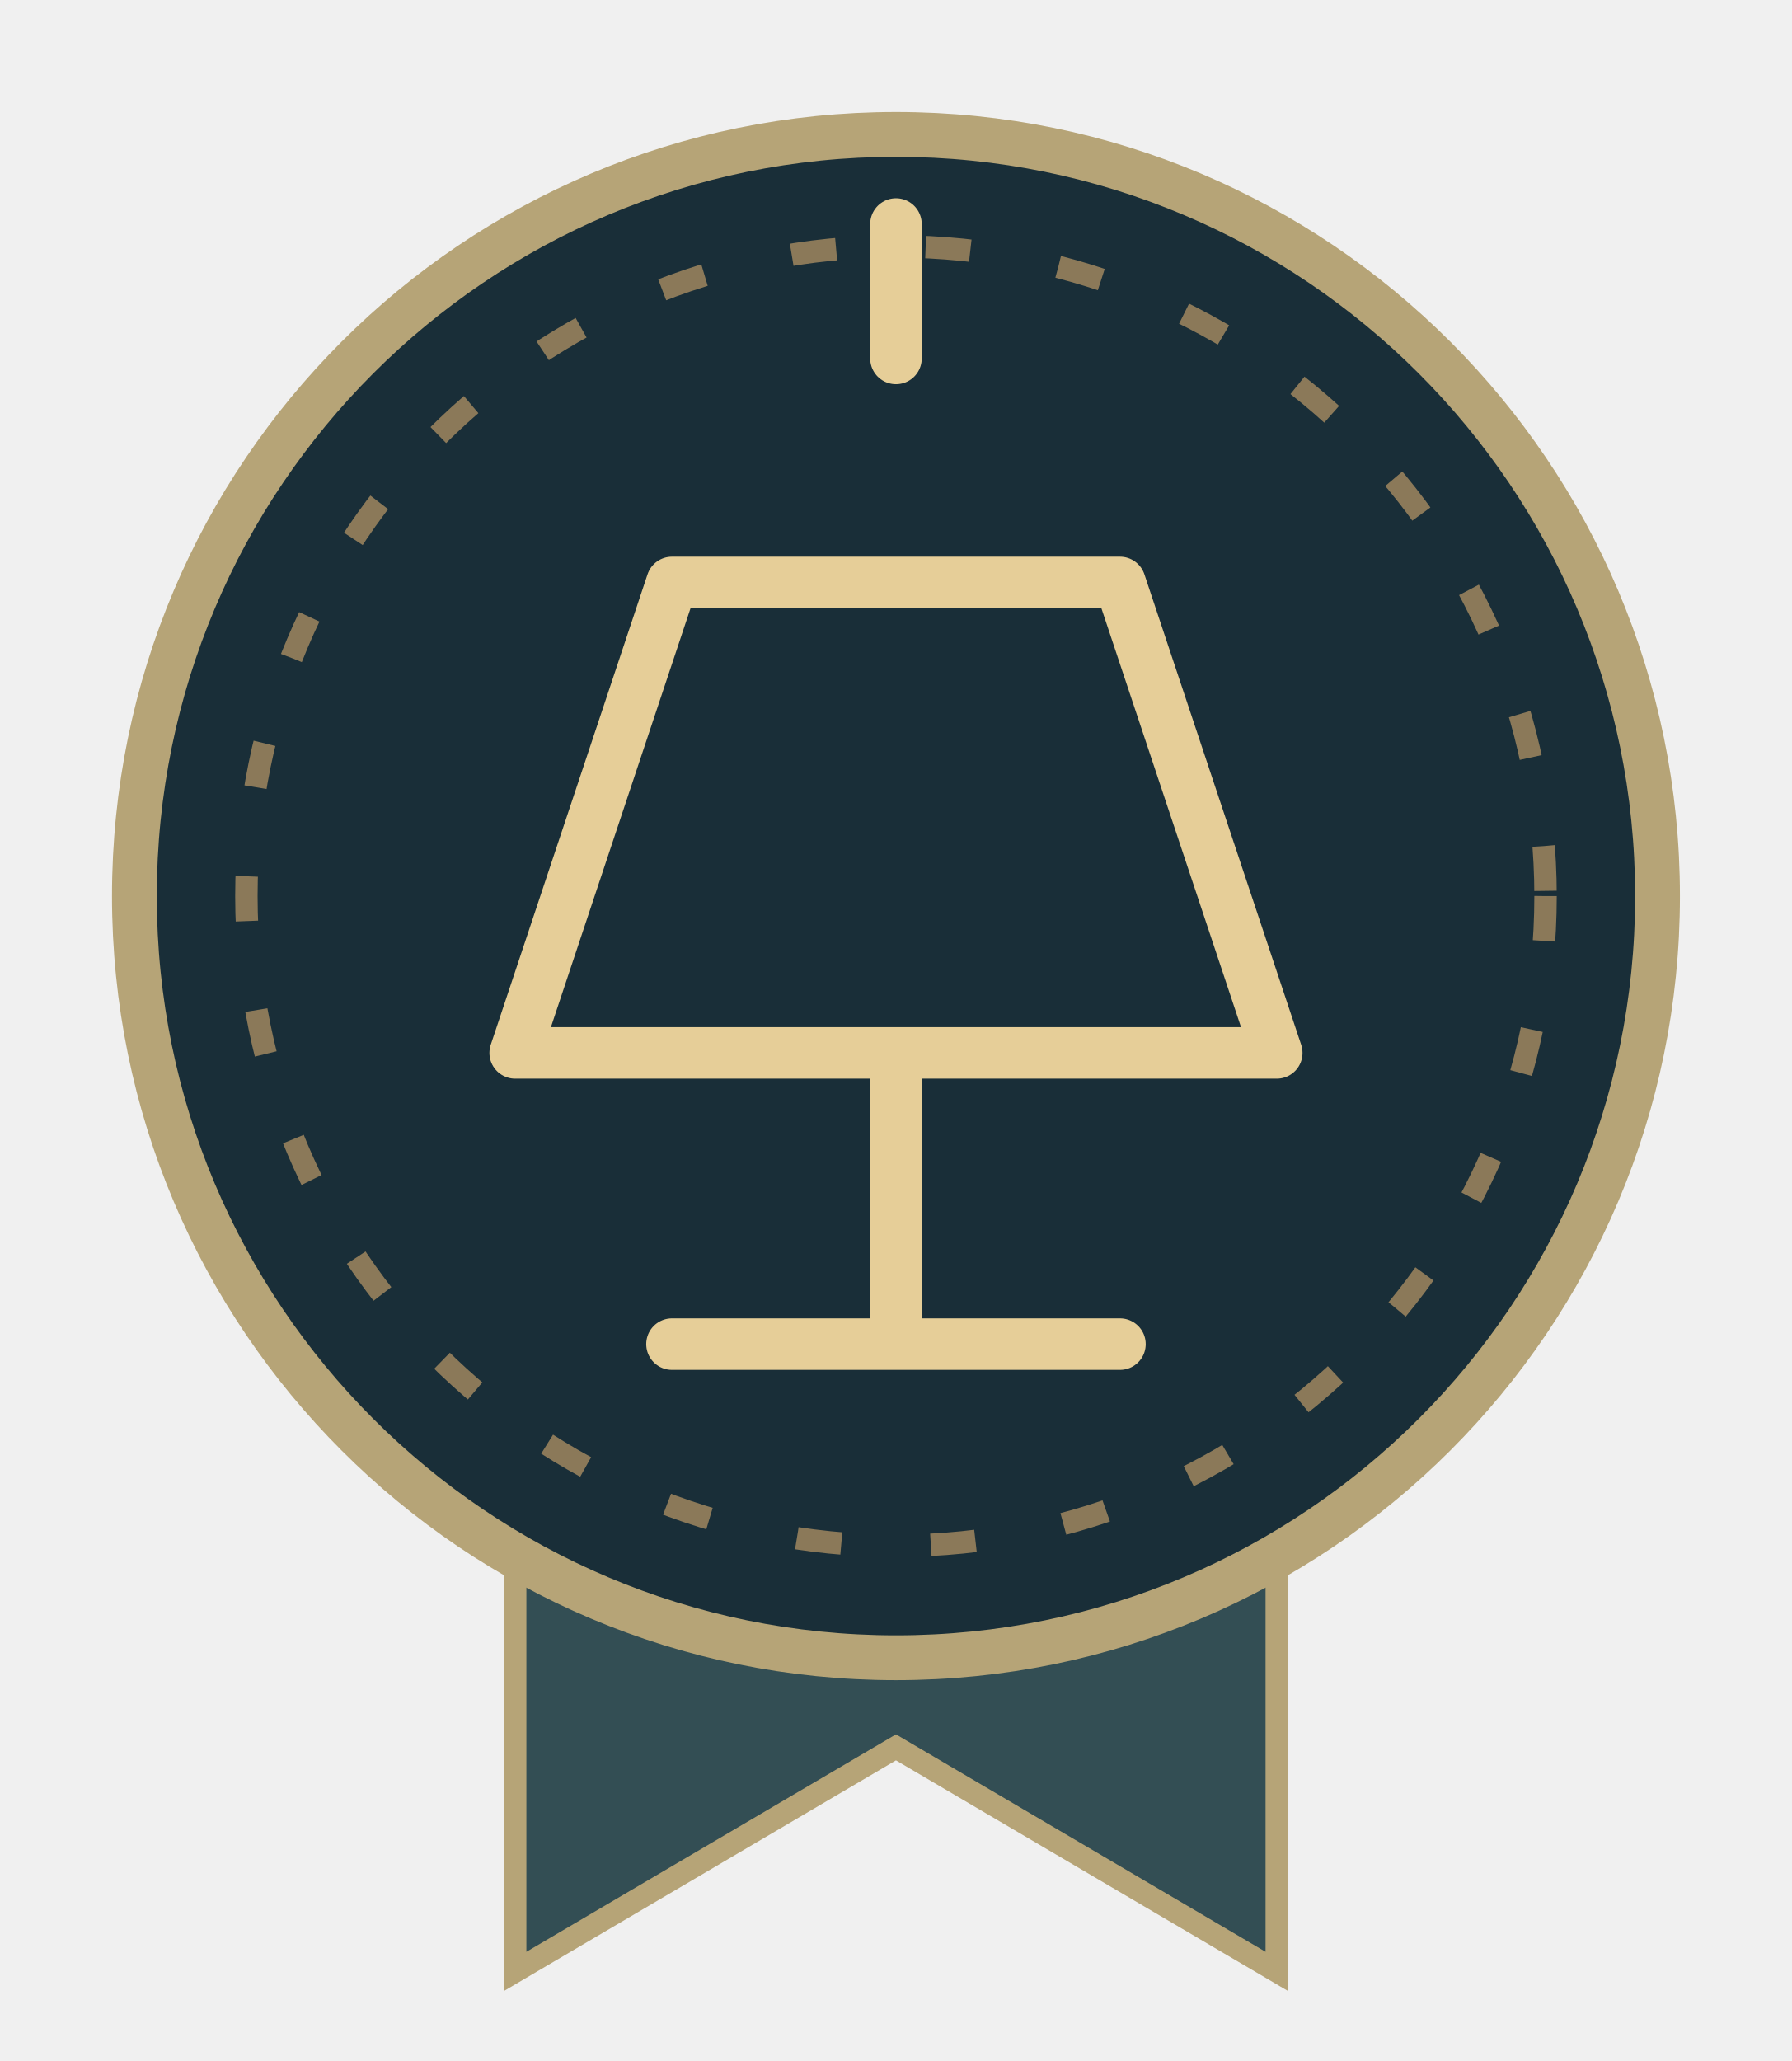
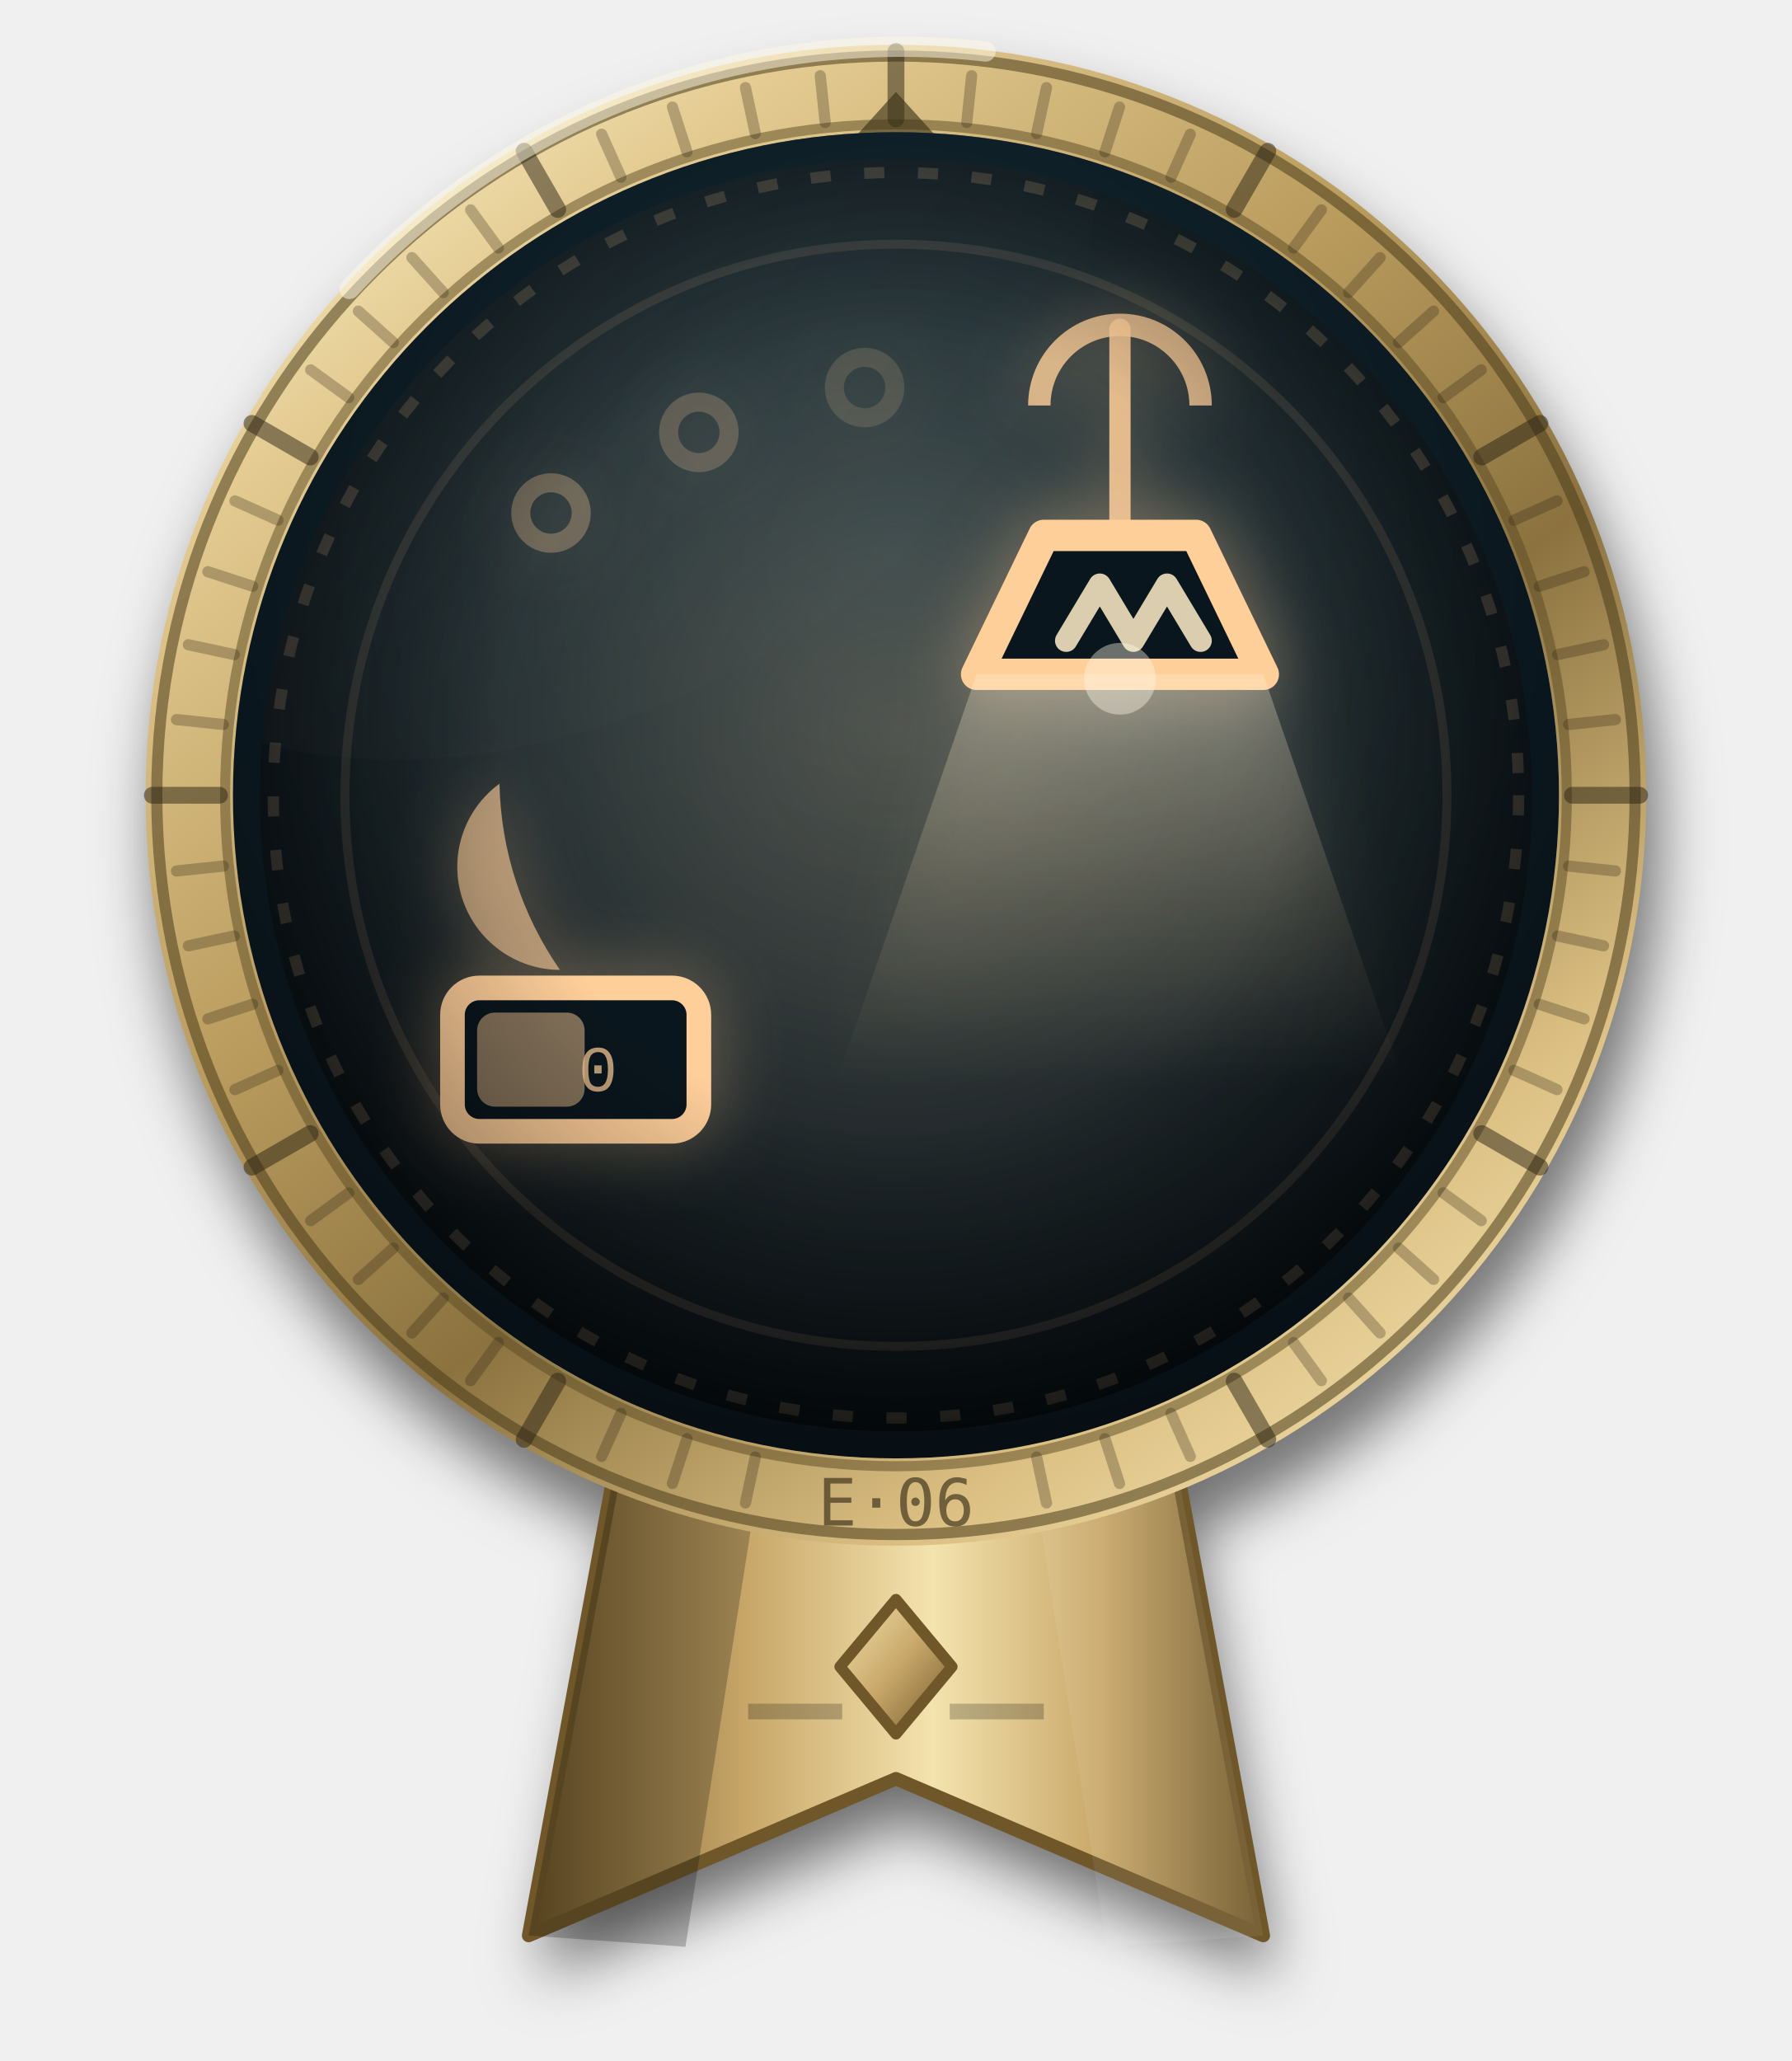
- <svg xmlns="http://www.w3.org/2000/svg" viewBox="0 0 80 92" role="img" aria-label="最后一盏灯">
-   <path d="M23 62v26l17-10 17 10V62" fill="#334e54" stroke="#b6a477" />
-   <circle cx="40" cy="40" r="34" fill="#192e38" stroke="#b6a477" stroke-width="2" />
-   <circle cx="40" cy="40" r="29" fill="none" stroke="#8b7959" stroke-dasharray="2 4" />
-   <path d="M30 26h20l7 21H23zM40 47v13M30 60h20M40 16v-6" fill="none" stroke="#e6ce98" stroke-width="2.3" stroke-linecap="round" stroke-linejoin="round" />
+ <svg xmlns="http://www.w3.org/2000/svg" viewBox="0 0 80 92" width="80" height="92" role="img" aria-label="真正的晚安 · 最后一盏灯">
+   <defs>
+     <linearGradient id="ring-b06" x1=".12" y1="0" x2=".88" y2="1">
+       <stop offset="0" stop-color="#fdf3cd" />
+       <stop offset=".16" stop-color="#e3ca90" />
+       <stop offset=".4" stop-color="#b99b5d" />
+       <stop offset=".6" stop-color="#8b723f" />
+       <stop offset=".82" stop-color="#dcc083" />
+       <stop offset="1" stop-color="#f6e7b6" />
+     </linearGradient>
+     <linearGradient id="rb-b06" x1="0" y1="0" x2="1" y2="0">
+       <stop offset="0" stop-color="#6f5729" />
+       <stop offset=".3" stop-color="#c9a86a" />
+       <stop offset=".55" stop-color="#f4e3ae" />
+       <stop offset=".78" stop-color="#c9a86a" />
+       <stop offset="1" stop-color="#6f5729" />
+     </linearGradient>
+     <linearGradient id="gem-b06" x1="0" y1="0" x2="1" y2="1">
+       <stop offset="0" stop-color="#f4e3ae" />
+       <stop offset=".5" stop-color="#c9a86a" />
+       <stop offset="1" stop-color="#6f5729" />
+     </linearGradient>
+     <radialGradient id="face-b06" cx=".5" cy=".32" r=".82">
+       <stop offset="0" stop-color="#17313d" />
+       <stop offset=".5" stop-color="#0c1a22" />
+       <stop offset="1" stop-color="#04090d" />
+     </radialGradient>
+     <radialGradient id="amb-b06" cx=".5" cy=".45" r=".55">
+       <stop offset="0" stop-color="#ffcf9a" stop-opacity=".26" />
+       <stop offset=".62" stop-color="#ffcf9a" stop-opacity=".08" />
+       <stop offset="1" stop-color="#ffcf9a" stop-opacity="0" />
+     </radialGradient>
+     <radialGradient id="vig-b06" cx=".5" cy=".45" r=".55">
+       <stop offset=".55" stop-color="#000000" stop-opacity="0" />
+       <stop offset=".86" stop-color="#000000" stop-opacity=".34" />
+       <stop offset="1" stop-color="#000000" stop-opacity=".6" />
+     </radialGradient>
+     <linearGradient id="sh-b06" x1=".1" y1="0" x2=".7" y2="1">
+       <stop offset="0" stop-color="#ffffff" stop-opacity=".16" />
+       <stop offset=".45" stop-color="#ffffff" stop-opacity=".03" />
+       <stop offset="1" stop-color="#ffffff" stop-opacity="0" />
+     </linearGradient>
+     <linearGradient id="cone-b06" x1=".5" y1="0" x2=".5" y2="1">
+       <stop offset="0" stop-color="#fff3d8" stop-opacity=".3" />
+       <stop offset=".55" stop-color="#ffe6b4" stop-opacity=".12" />
+       <stop offset="1" stop-color="#ffe6b4" stop-opacity="0" />
+     </linearGradient>
+     <filter id="soft-b06" x="-40%" y="-40%" width="180%" height="180%">
+       <feGaussianBlur stdDeviation=".62" />
+     </filter>
+     <filter id="bloom-b06" x="-30%" y="-30%" width="160%" height="160%">
+       <feGaussianBlur stdDeviation="1.5" />
+     </filter>
+     <filter id="shad-b06" x="-40%" y="-40%" width="180%" height="180%">
+       <feGaussianBlur stdDeviation="1.35" />
+     </filter>
+     <clipPath id="clip-b06">
+       <circle cx="40" cy="35.5" r="28.4" />
+     </clipPath>
+   </defs>
+   <g filter="url(#shad-b06)" opacity=".55" transform="translate(.5 1.8)">
+     <path d="M29.4 55 H50.6 L56.4 86.4 L40 79.4 L23.6 86.4 Z" fill="#000000" />
+     <path d="M73.50 35.50 A33.5 33.5 0 1 1 6.50 35.50 A33.5 33.5 0 1 1 73.50 35.50 L69.60 35.50 A29.6 29.6 0 1 0 10.40 35.50 A29.6 29.6 0 1 0 69.60 35.50 Z" fill="#000000" />
+   </g>
+   <path d="M29.4 55 H50.6 L56.4 86.4 L40 79.4 L23.6 86.4 Z" fill="url(#rb-b06)" stroke="#6f5729" stroke-width=".6" stroke-linejoin="round" />
+   <path d="M29.4 55 L23.6 86.4 L30.6 86.9 L35.6 55 Z" fill="#000000" opacity=".22" />
+   <path d="M50.6 55 L56.4 86.4 L49.4 86.9 L44.4 55 Z" fill="#ffffff" opacity=".07" />
+   <path d="M30.4 55.6 H49.6" stroke="#000000" stroke-width="1.6" opacity=".3" />
+   <path d="M40 71.4 l2.5 3 l-2.5 3 l-2.5 -3 Z" fill="url(#gem-b06)" stroke="#6f5729" stroke-width=".5" stroke-linejoin="round" />
+   <path d="M33.4 76.4 H37.6 M42.4 76.4 H46.6" stroke="#000000" stroke-width=".7" opacity=".22" />
+   <path d="M73.50 35.50 A33.5 33.5 0 1 1 6.50 35.50 A33.5 33.5 0 1 1 73.50 35.50 L69.60 35.50 A29.6 29.6 0 1 0 10.40 35.50 A29.6 29.6 0 1 0 69.60 35.50 Z" fill="url(#ring-b06)" />
+   <circle cx="40" cy="35.5" r="33" fill="none" stroke="#4b3d1c" stroke-opacity=".55" stroke-width=".5" />
+   <circle cx="40" cy="35.5" r="29.95" fill="none" stroke="#5a4a24" stroke-opacity=".5" stroke-width=".45" />
+   <path d="M70.20 35.50 L73.20 35.50" stroke="#2b2314" stroke-opacity="0.5" stroke-width="0.75" stroke-linecap="round" />
+   <path d="M70.03 38.66 L72.12 38.88" stroke="#2b2314" stroke-opacity="0.28" stroke-width="0.5" stroke-linecap="round" />
+   <path d="M69.54 41.78 L71.59 42.22" stroke="#2b2314" stroke-opacity="0.28" stroke-width="0.5" stroke-linecap="round" />
+   <path d="M68.72 44.83 L70.72 45.48" stroke="#2b2314" stroke-opacity="0.28" stroke-width="0.5" stroke-linecap="round" />
+   <path d="M67.59 47.78 L69.51 48.64" stroke="#2b2314" stroke-opacity="0.28" stroke-width="0.5" stroke-linecap="round" />
+   <path d="M66.15 50.60 L68.75 52.10" stroke="#2b2314" stroke-opacity="0.5" stroke-width="0.75" stroke-linecap="round" />
+   <path d="M64.43 53.25 L66.13 54.49" stroke="#2b2314" stroke-opacity="0.28" stroke-width="0.5" stroke-linecap="round" />
+   <path d="M62.44 55.71 L64.00 57.11" stroke="#2b2314" stroke-opacity="0.28" stroke-width="0.5" stroke-linecap="round" />
+   <path d="M60.21 57.94 L61.61 59.50" stroke="#2b2314" stroke-opacity="0.28" stroke-width="0.5" stroke-linecap="round" />
+   <path d="M57.75 59.93 L58.99 61.63" stroke="#2b2314" stroke-opacity="0.28" stroke-width="0.5" stroke-linecap="round" />
+   <path d="M55.10 61.65 L56.60 64.25" stroke="#2b2314" stroke-opacity="0.5" stroke-width="0.75" stroke-linecap="round" />
+   <path d="M52.28 63.09 L53.14 65.01" stroke="#2b2314" stroke-opacity="0.28" stroke-width="0.5" stroke-linecap="round" />
+   <path d="M49.33 64.22 L49.98 66.22" stroke="#2b2314" stroke-opacity="0.28" stroke-width="0.5" stroke-linecap="round" />
+   <path d="M46.28 65.04 L46.72 67.09" stroke="#2b2314" stroke-opacity="0.28" stroke-width="0.5" stroke-linecap="round" />
+   <path d="M33.72 65.04 L33.28 67.09" stroke="#2b2314" stroke-opacity="0.28" stroke-width="0.5" stroke-linecap="round" />
+   <path d="M30.67 64.22 L30.02 66.22" stroke="#2b2314" stroke-opacity="0.28" stroke-width="0.5" stroke-linecap="round" />
+   <path d="M27.72 63.09 L26.86 65.01" stroke="#2b2314" stroke-opacity="0.28" stroke-width="0.5" stroke-linecap="round" />
+   <path d="M24.90 61.65 L23.40 64.25" stroke="#2b2314" stroke-opacity="0.5" stroke-width="0.75" stroke-linecap="round" />
+   <path d="M22.25 59.93 L21.01 61.63" stroke="#2b2314" stroke-opacity="0.28" stroke-width="0.5" stroke-linecap="round" />
+   <path d="M19.79 57.94 L18.39 59.50" stroke="#2b2314" stroke-opacity="0.28" stroke-width="0.5" stroke-linecap="round" />
+   <path d="M17.56 55.71 L16.00 57.11" stroke="#2b2314" stroke-opacity="0.28" stroke-width="0.5" stroke-linecap="round" />
+   <path d="M15.57 53.25 L13.87 54.49" stroke="#2b2314" stroke-opacity="0.28" stroke-width="0.5" stroke-linecap="round" />
+   <path d="M13.85 50.60 L11.25 52.10" stroke="#2b2314" stroke-opacity="0.5" stroke-width="0.75" stroke-linecap="round" />
+   <path d="M12.41 47.78 L10.49 48.64" stroke="#2b2314" stroke-opacity="0.28" stroke-width="0.5" stroke-linecap="round" />
+   <path d="M11.28 44.83 L9.28 45.48" stroke="#2b2314" stroke-opacity="0.28" stroke-width="0.5" stroke-linecap="round" />
+   <path d="M10.46 41.78 L8.41 42.22" stroke="#2b2314" stroke-opacity="0.28" stroke-width="0.5" stroke-linecap="round" />
+   <path d="M9.97 38.66 L7.88 38.88" stroke="#2b2314" stroke-opacity="0.28" stroke-width="0.5" stroke-linecap="round" />
+   <path d="M9.80 35.50 L6.80 35.50" stroke="#2b2314" stroke-opacity="0.5" stroke-width="0.75" stroke-linecap="round" />
+   <path d="M9.97 32.34 L7.88 32.12" stroke="#2b2314" stroke-opacity="0.28" stroke-width="0.5" stroke-linecap="round" />
+   <path d="M10.46 29.22 L8.41 28.78" stroke="#2b2314" stroke-opacity="0.28" stroke-width="0.5" stroke-linecap="round" />
+   <path d="M11.28 26.17 L9.28 25.52" stroke="#2b2314" stroke-opacity="0.28" stroke-width="0.5" stroke-linecap="round" />
+   <path d="M12.41 23.22 L10.49 22.36" stroke="#2b2314" stroke-opacity="0.28" stroke-width="0.5" stroke-linecap="round" />
+   <path d="M13.85 20.40 L11.25 18.90" stroke="#2b2314" stroke-opacity="0.5" stroke-width="0.75" stroke-linecap="round" />
+   <path d="M15.57 17.75 L13.87 16.51" stroke="#2b2314" stroke-opacity="0.28" stroke-width="0.5" stroke-linecap="round" />
+   <path d="M17.56 15.29 L16.00 13.89" stroke="#2b2314" stroke-opacity="0.28" stroke-width="0.5" stroke-linecap="round" />
+   <path d="M19.79 13.06 L18.39 11.50" stroke="#2b2314" stroke-opacity="0.28" stroke-width="0.5" stroke-linecap="round" />
+   <path d="M22.25 11.07 L21.01 9.37" stroke="#2b2314" stroke-opacity="0.28" stroke-width="0.5" stroke-linecap="round" />
+   <path d="M24.90 9.35 L23.40 6.75" stroke="#2b2314" stroke-opacity="0.5" stroke-width="0.75" stroke-linecap="round" />
+   <path d="M27.72 7.91 L26.86 5.99" stroke="#2b2314" stroke-opacity="0.28" stroke-width="0.5" stroke-linecap="round" />
+   <path d="M30.67 6.78 L30.02 4.78" stroke="#2b2314" stroke-opacity="0.28" stroke-width="0.5" stroke-linecap="round" />
+   <path d="M33.72 5.96 L33.28 3.91" stroke="#2b2314" stroke-opacity="0.28" stroke-width="0.5" stroke-linecap="round" />
+   <path d="M36.84 5.47 L36.62 3.38" stroke="#2b2314" stroke-opacity="0.28" stroke-width="0.5" stroke-linecap="round" />
+   <path d="M40.00 5.30 L40.00 2.30" stroke="#2b2314" stroke-opacity="0.5" stroke-width="0.75" stroke-linecap="round" />
+   <path d="M43.16 5.47 L43.38 3.38" stroke="#2b2314" stroke-opacity="0.28" stroke-width="0.5" stroke-linecap="round" />
+   <path d="M46.28 5.96 L46.72 3.91" stroke="#2b2314" stroke-opacity="0.28" stroke-width="0.5" stroke-linecap="round" />
+   <path d="M49.33 6.78 L49.98 4.78" stroke="#2b2314" stroke-opacity="0.28" stroke-width="0.5" stroke-linecap="round" />
+   <path d="M52.28 7.91 L53.14 5.99" stroke="#2b2314" stroke-opacity="0.28" stroke-width="0.5" stroke-linecap="round" />
+   <path d="M55.10 9.35 L56.60 6.75" stroke="#2b2314" stroke-opacity="0.5" stroke-width="0.75" stroke-linecap="round" />
+   <path d="M57.75 11.07 L58.99 9.37" stroke="#2b2314" stroke-opacity="0.28" stroke-width="0.5" stroke-linecap="round" />
+   <path d="M60.21 13.06 L61.61 11.50" stroke="#2b2314" stroke-opacity="0.28" stroke-width="0.5" stroke-linecap="round" />
+   <path d="M62.44 15.29 L64.00 13.89" stroke="#2b2314" stroke-opacity="0.28" stroke-width="0.5" stroke-linecap="round" />
+   <path d="M64.43 17.75 L66.13 16.51" stroke="#2b2314" stroke-opacity="0.28" stroke-width="0.5" stroke-linecap="round" />
+   <path d="M66.15 20.40 L68.75 18.90" stroke="#2b2314" stroke-opacity="0.5" stroke-width="0.75" stroke-linecap="round" />
+   <path d="M67.59 23.22 L69.51 22.36" stroke="#2b2314" stroke-opacity="0.28" stroke-width="0.5" stroke-linecap="round" />
+   <path d="M68.72 26.17 L70.72 25.52" stroke="#2b2314" stroke-opacity="0.28" stroke-width="0.5" stroke-linecap="round" />
+   <path d="M69.54 29.22 L71.59 28.78" stroke="#2b2314" stroke-opacity="0.28" stroke-width="0.5" stroke-linecap="round" />
+   <path d="M70.03 32.34 L72.12 32.12" stroke="#2b2314" stroke-opacity="0.28" stroke-width="0.5" stroke-linecap="round" />
+   <path d="M40 4.1 l1.9 2.1 l-1.9 2.1 l-1.9 -2.1 Z" fill="#3a3016" opacity=".62" />
+   <text x="40" y="68.1" font-family="Consolas,monospace" font-size="2.9" fill="#2f2612" fill-opacity=".62" text-anchor="middle">E·06</text>
+   <circle cx="40" cy="35.5" r="29.6" fill="url(#face-b06)" />
+   <g clip-path="url(#clip-b06)">
+     <circle cx="40" cy="35.5" r="29.6" fill="url(#amb-b06)" />
+     <circle cx="40" cy="35.5" r="27.8" fill="none" stroke="#ffcf9a" stroke-width=".5" stroke-opacity=".22" stroke-dasharray=".9 1.5" />
+     <circle cx="40" cy="35.5" r="24.6" fill="none" stroke="#ffcf9a" stroke-width=".4" stroke-opacity=".12" />
+     <g transform="translate(40 35.5)">
+       <g filter="url(#bloom-b06)" opacity=".45">
+         <path d="M10 -20.8 V-11.4" stroke="#ffcf9a" stroke-width=".95" stroke-linecap="round" opacity=".85" />
+         <path d="M6.4 -17.4 a3.6 3.6 0 0 1 7.2 0" fill="none" stroke="#ffcf9a" stroke-width="1" opacity=".8" />
+         <path d="M3.6 -5.4 H16.4 L13.4 -11.6 H6.6 Z" fill="#0a161d" stroke="#ffcf9a" stroke-width="1.4" stroke-linejoin="round" />
+         <path d="M3.6 -5.4 H16.4 L22.6 12.6 H-2.6 Z" fill="url(#cone-b06)" />
+         <path d="M7.6 -6.9 l1.5 -2.5 l1.5 2.5 l1.5 -2.5 l1.5 2.5" fill="none" stroke="#ffeec8" stroke-width="1" stroke-linecap="round" stroke-linejoin="round" opacity=".85" />
+         <circle cx="10" cy="-5.2" r="1.6" fill="#fff8e6" opacity=".4" />
+         <rect x="-19.8" y="8.6" width="11" height="6.4" rx="1.2" fill="#0a161d" stroke="#ffcf9a" stroke-width="1.1" />
+         <rect x="-18.7" y="9.7" width="4.8" height="4.2" rx=".8" fill="#ffcf9a" opacity=".5" />
+         <text x="-13.3" y="13.2" font-family="Consolas,&quot;Cascadia Mono&quot;,&quot;Courier New&quot;,monospace" font-size="2.9" fill="#ffcf9a" fill-opacity="0.75" text-anchor="middle">0</text>
+         <path d="M-1.42 -4.37 A4.60 4.60 0 0 0 -1.42 4.37 A15.08 15.08 0 0 1 -1.42 -4.37 Z" transform="translate(-15 3.2) rotate(-18)" fill="#ffcf9a" fill-opacity="0.62" />
+         <circle cx="-15.4" cy="-12.6" r="1.35" fill="none" stroke="#ffcf9a" stroke-width=".85" opacity=".3" />
+         <circle cx="-8.8" cy="-16.2" r="1.35" fill="none" stroke="#ffcf9a" stroke-width=".85" opacity=".22" />
+         <circle cx="-1.4" cy="-18.2" r="1.35" fill="none" stroke="#ffcf9a" stroke-width=".85" opacity=".15" />
+       </g>
+       <g>
+         <path d="M10 -20.8 V-11.4" stroke="#ffcf9a" stroke-width=".95" stroke-linecap="round" opacity=".85" />
+         <path d="M6.4 -17.4 a3.6 3.6 0 0 1 7.2 0" fill="none" stroke="#ffcf9a" stroke-width="1" opacity=".8" />
+         <path d="M3.6 -5.4 H16.4 L13.4 -11.6 H6.6 Z" fill="#0a161d" stroke="#ffcf9a" stroke-width="1.4" stroke-linejoin="round" />
+         <path d="M3.6 -5.4 H16.4 L22.6 12.6 H-2.6 Z" fill="url(#cone-b06)" />
+         <path d="M7.6 -6.9 l1.5 -2.5 l1.5 2.5 l1.5 -2.5 l1.5 2.5" fill="none" stroke="#ffeec8" stroke-width="1" stroke-linecap="round" stroke-linejoin="round" opacity=".85" />
+         <circle cx="10" cy="-5.2" r="1.6" fill="#fff8e6" opacity=".4" />
+         <rect x="-19.8" y="8.6" width="11" height="6.4" rx="1.2" fill="#0a161d" stroke="#ffcf9a" stroke-width="1.1" />
+         <rect x="-18.7" y="9.7" width="4.8" height="4.2" rx=".8" fill="#ffcf9a" opacity=".5" />
+         <text x="-13.3" y="13.2" font-family="Consolas,&quot;Cascadia Mono&quot;,&quot;Courier New&quot;,monospace" font-size="2.9" fill="#ffcf9a" fill-opacity="0.75" text-anchor="middle">0</text>
+         <path d="M-1.42 -4.37 A4.60 4.60 0 0 0 -1.42 4.37 A15.08 15.08 0 0 1 -1.42 -4.37 Z" transform="translate(-15 3.2) rotate(-18)" fill="#ffcf9a" fill-opacity="0.62" />
+         <circle cx="-15.4" cy="-12.6" r="1.35" fill="none" stroke="#ffcf9a" stroke-width=".85" opacity=".3" />
+         <circle cx="-8.8" cy="-16.2" r="1.35" fill="none" stroke="#ffcf9a" stroke-width=".85" opacity=".22" />
+         <circle cx="-1.4" cy="-18.2" r="1.35" fill="none" stroke="#ffcf9a" stroke-width=".85" opacity=".15" />
+       </g>
+     </g>
+     <ellipse cx="25.4" cy="15.2" rx="25" ry="16.5" fill="url(#sh-b06)" transform="rotate(-28 25.4 15.2)" />
+     <circle cx="40" cy="35.5" r="29.6" fill="url(#vig-b06)" />
+     <circle cx="40" cy="35.5" r="29.3" fill="none" stroke="#ffffff" stroke-width=".5" stroke-opacity=".14" />
+   </g>
+   <path d="M15.6 12.9 A33.5 33.5 0 0 1 44 2.3" fill="none" stroke="#fffbe8" stroke-width=".9" stroke-opacity=".5" stroke-linecap="round" />
</svg>
